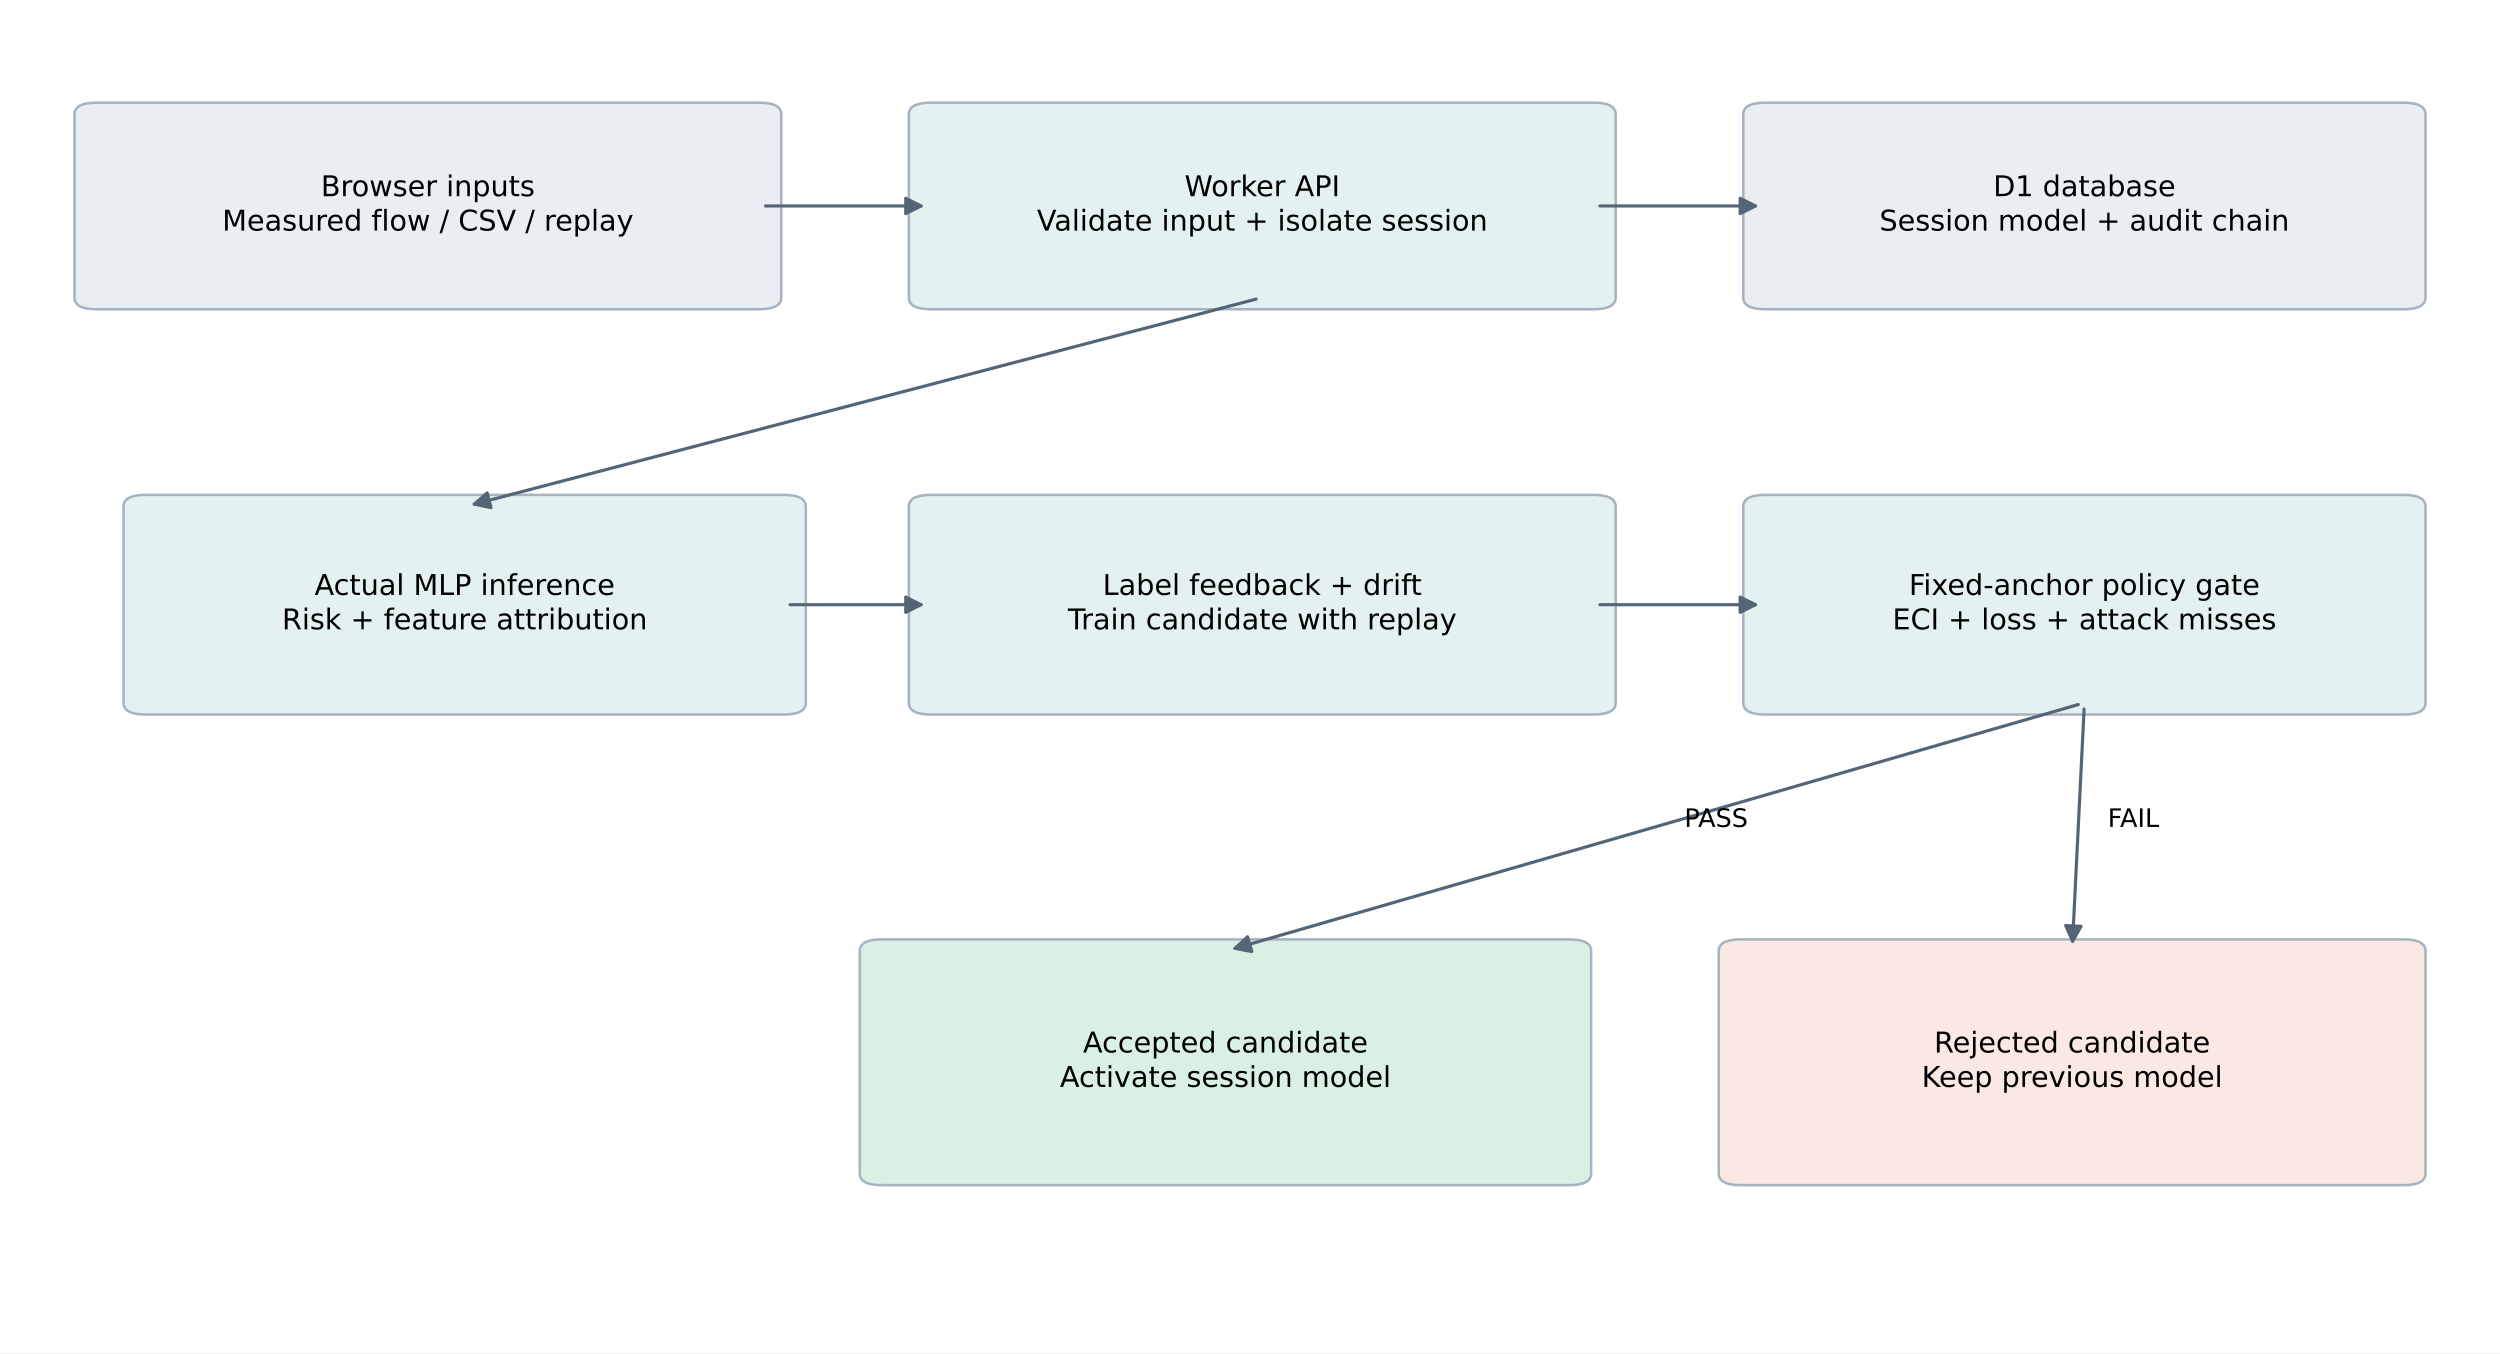
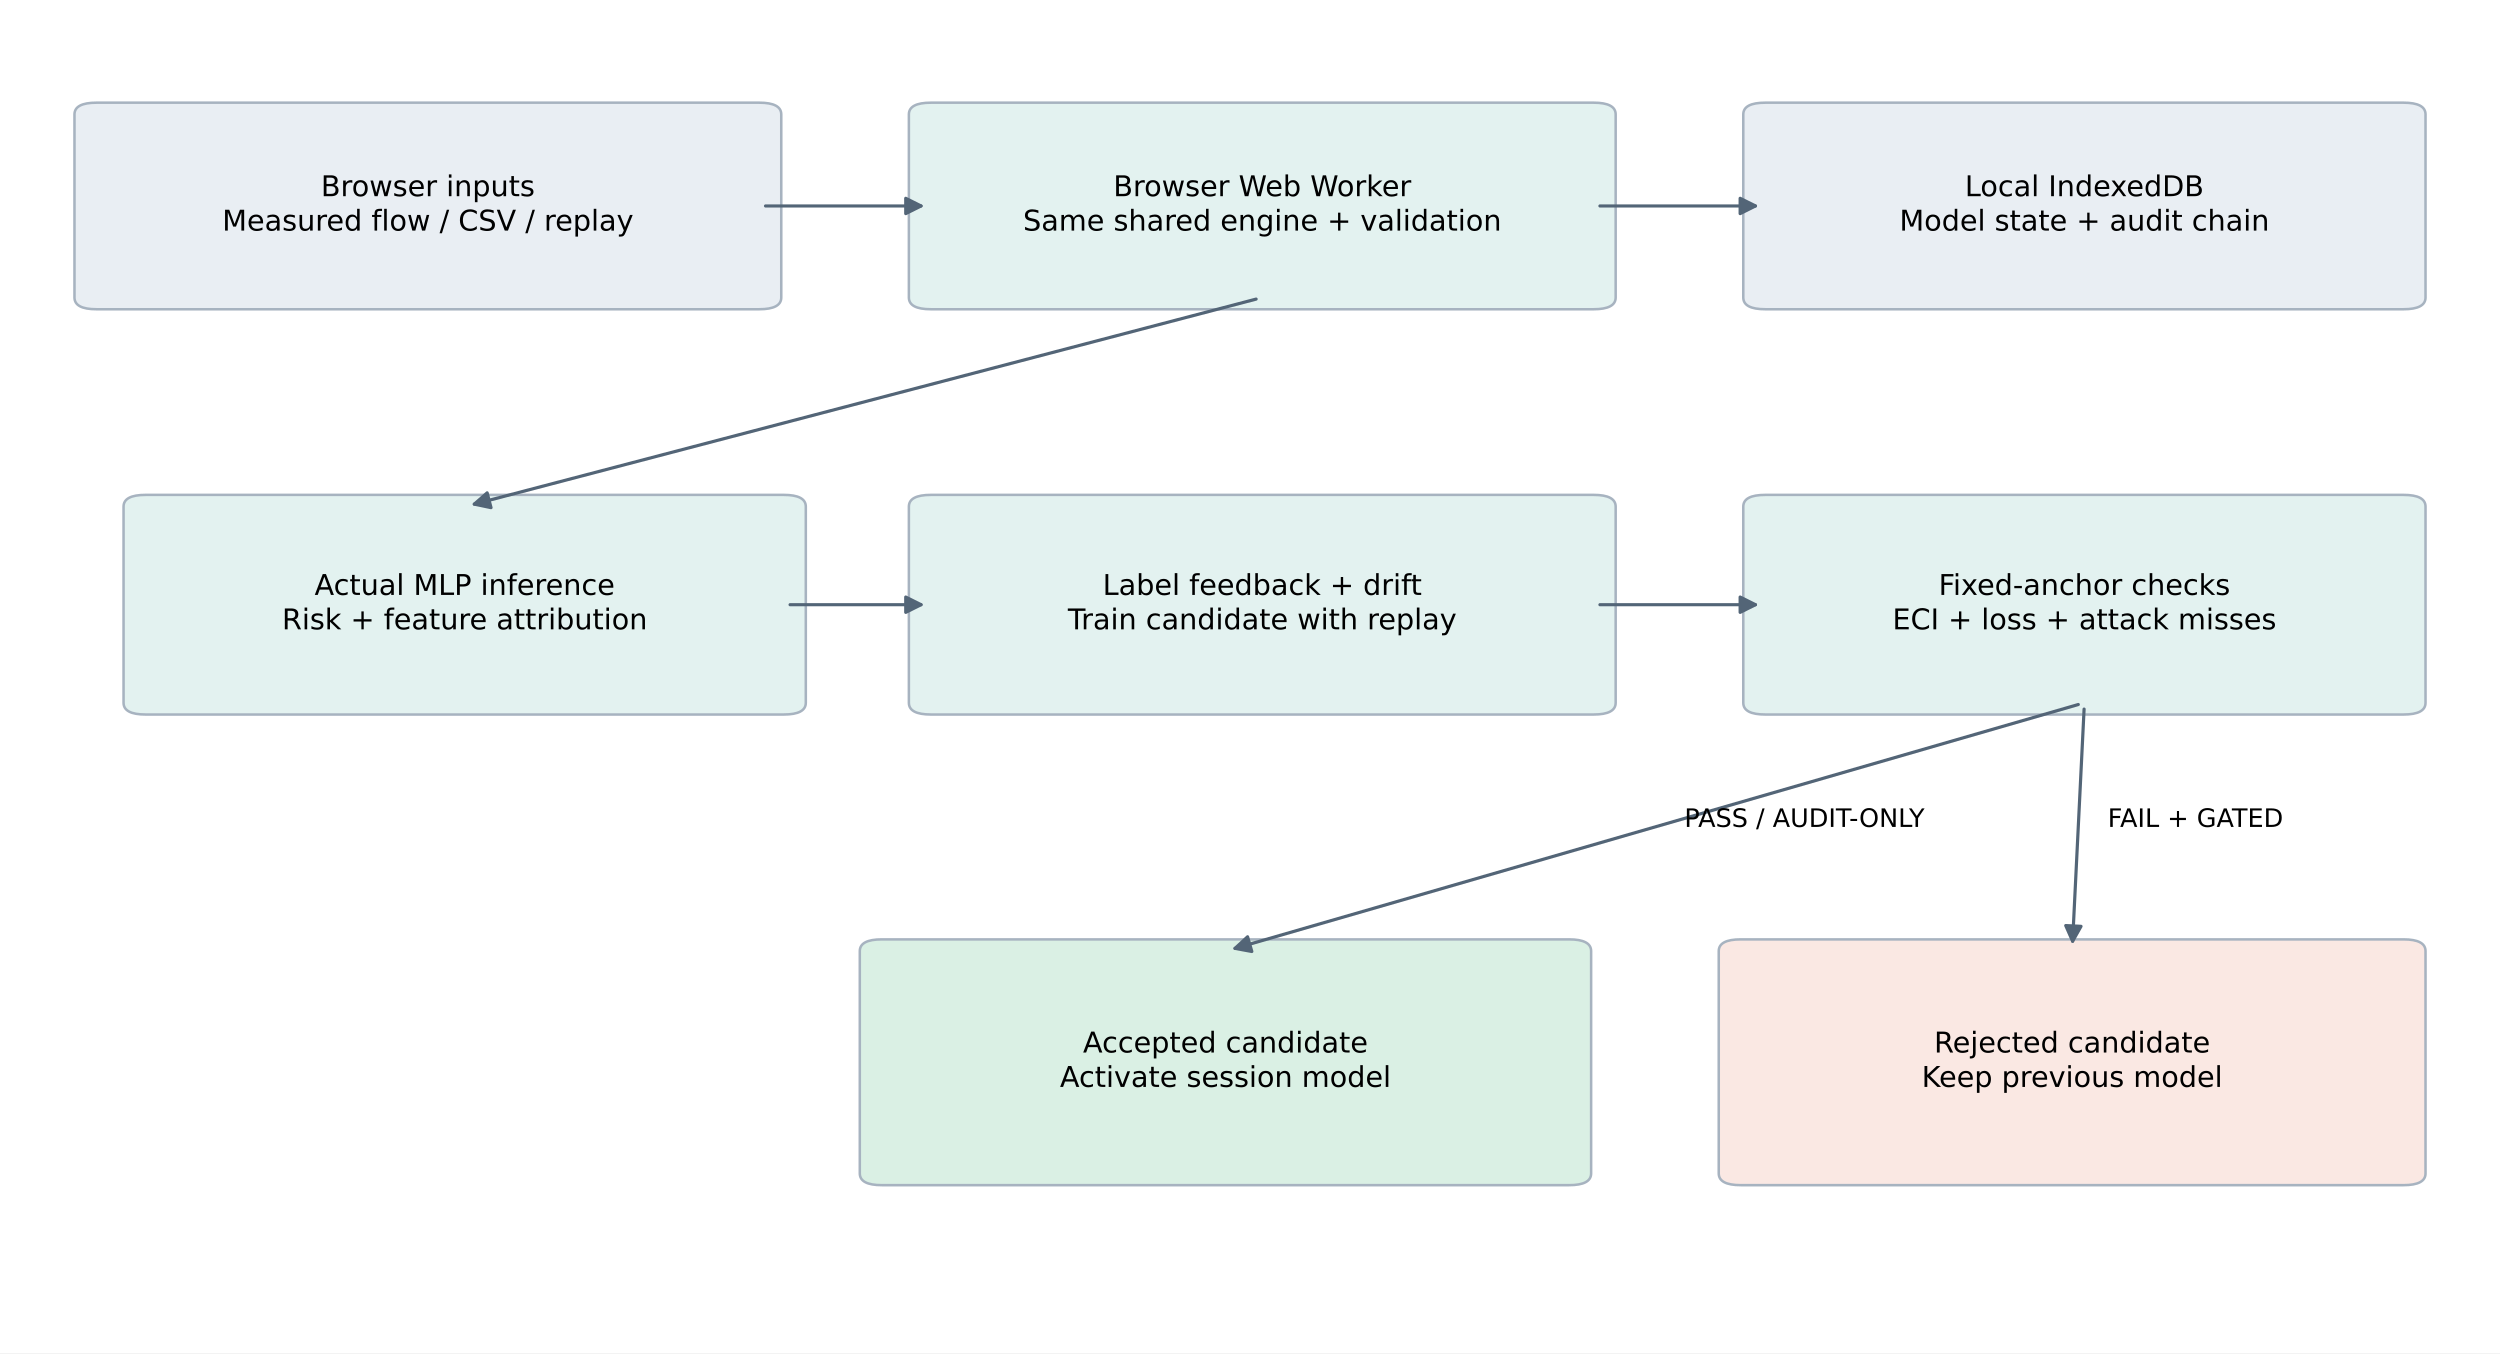
<svg xmlns="http://www.w3.org/2000/svg" width="784.8pt" height="424.8pt" viewBox="0 0 784.8 424.8" version="1.1">
  <defs>
    <style type="text/css">*{stroke-linejoin: round; stroke-linecap: butt}</style>
  </defs>
  <g id="figure_1">
    <g id="patch_1">
      <path d="M 0 424.8  L 784.8 424.8  L 784.8 0  L 0 0  z " style="fill: #ffffff" />
    </g>
    <g id="axes_1">
      <g id="patch_2">
-         <path d="M 30.312 97.078  L 238.32 97.078  Q 245.254 97.078 245.254 93.384  L 245.254 35.928  Q 245.254 32.234 238.32 32.234  L 30.312 32.234  Q 23.378 32.234 23.378 35.928  L 23.378 93.384  Q 23.378 97.078 30.312 97.078  z " clip-path="url(#pd35fb221d9)" style="fill: #e9eef3; stroke: #a7b3c0; stroke-width: 0.8; stroke-linejoin: miter" />
+         <path d="M 30.312 97.078  L 238.32 97.078  Q 245.254 97.078 245.254 93.384  L 245.254 35.928  Q 245.254 32.234 238.32 32.234  L 30.312 32.234  Q 23.378 32.234 23.378 35.928  L 23.378 93.384  Q 23.378 97.078 30.312 97.078  z " clip-path="url(#pdf1b5610ef)" style="fill: #e9eef3; stroke: #a7b3c0; stroke-width: 0.8; stroke-linejoin: miter" />
      </g>
      <g id="patch_3">
-         <path d="M 292.248 97.078  L 500.256 97.078  Q 507.19 97.078 507.19 93.384  L 507.19 35.928  Q 507.19 32.234 500.256 32.234  L 292.248 32.234  Q 285.314 32.234 285.314 35.928  L 285.314 93.384  Q 285.314 97.078 292.248 97.078  z " clip-path="url(#pd35fb221d9)" style="fill: #e3f2f0; stroke: #a7b3c0; stroke-width: 0.8; stroke-linejoin: miter" />
+         <path d="M 292.248 97.078  L 500.256 97.078  Q 507.19 97.078 507.19 93.384  L 507.19 35.928  Q 507.19 32.234 500.256 32.234  L 292.248 32.234  Q 285.314 32.234 285.314 35.928  L 285.314 93.384  Q 285.314 97.078 292.248 97.078  z " clip-path="url(#pdf1b5610ef)" style="fill: #e3f2f0; stroke: #a7b3c0; stroke-width: 0.8; stroke-linejoin: miter" />
      </g>
      <g id="patch_4">
-         <path d="M 554.184 97.078  L 754.488 97.078  Q 761.422 97.078 761.422 93.384  L 761.422 35.928  Q 761.422 32.234 754.488 32.234  L 554.184 32.234  Q 547.25 32.234 547.25 35.928  L 547.25 93.384  Q 547.25 97.078 554.184 97.078  z " clip-path="url(#pd35fb221d9)" style="fill: #e9eef3; stroke: #a7b3c0; stroke-width: 0.8; stroke-linejoin: miter" />
+         <path d="M 554.184 97.078  L 754.488 97.078  Q 761.422 97.078 761.422 93.384  L 761.422 35.928  Q 761.422 32.234 754.488 32.234  L 554.184 32.234  Q 547.25 32.234 547.25 35.928  L 547.25 93.384  Q 547.25 97.078 554.184 97.078  z " clip-path="url(#pdf1b5610ef)" style="fill: #e9eef3; stroke: #a7b3c0; stroke-width: 0.8; stroke-linejoin: miter" />
      </g>
      <g id="patch_5">
-         <path d="M 45.72 224.302  L 246.024 224.302  Q 252.958 224.302 252.958 220.608  L 252.958 159.048  Q 252.958 155.354 246.024 155.354  L 45.72 155.354  Q 38.786 155.354 38.786 159.048  L 38.786 220.608  Q 38.786 224.302 45.72 224.302  z " clip-path="url(#pd35fb221d9)" style="fill: #e3f2f0; stroke: #a7b3c0; stroke-width: 0.8; stroke-linejoin: miter" />
+         <path d="M 45.72 224.302  L 246.024 224.302  Q 252.958 224.302 252.958 220.608  L 252.958 159.048  Q 252.958 155.354 246.024 155.354  L 45.72 155.354  Q 38.786 155.354 38.786 159.048  L 38.786 220.608  Q 38.786 224.302 45.72 224.302  z " clip-path="url(#pdf1b5610ef)" style="fill: #e3f2f0; stroke: #a7b3c0; stroke-width: 0.8; stroke-linejoin: miter" />
      </g>
      <g id="patch_6">
-         <path d="M 292.248 224.302  L 500.256 224.302  Q 507.19 224.302 507.19 220.608  L 507.19 159.048  Q 507.19 155.354 500.256 155.354  L 292.248 155.354  Q 285.314 155.354 285.314 159.048  L 285.314 220.608  Q 285.314 224.302 292.248 224.302  z " clip-path="url(#pd35fb221d9)" style="fill: #e3f2f0; stroke: #a7b3c0; stroke-width: 0.8; stroke-linejoin: miter" />
+         <path d="M 292.248 224.302  L 500.256 224.302  Q 507.19 224.302 507.19 220.608  L 507.19 159.048  Q 507.19 155.354 500.256 155.354  L 292.248 155.354  Q 285.314 155.354 285.314 159.048  L 285.314 220.608  Q 285.314 224.302 292.248 224.302  z " clip-path="url(#pdf1b5610ef)" style="fill: #e3f2f0; stroke: #a7b3c0; stroke-width: 0.8; stroke-linejoin: miter" />
      </g>
      <g id="patch_7">
-         <path d="M 554.184 224.302  L 754.488 224.302  Q 761.422 224.302 761.422 220.608  L 761.422 159.048  Q 761.422 155.354 754.488 155.354  L 554.184 155.354  Q 547.25 155.354 547.25 159.048  L 547.25 220.608  Q 547.25 224.302 554.184 224.302  z " clip-path="url(#pd35fb221d9)" style="fill: #e3f2f0; stroke: #a7b3c0; stroke-width: 0.8; stroke-linejoin: miter" />
+         <path d="M 554.184 224.302  L 754.488 224.302  Q 761.422 224.302 761.422 220.608  L 761.422 159.048  Q 761.422 155.354 754.488 155.354  L 554.184 155.354  Q 547.25 155.354 547.25 159.048  L 547.25 220.608  Q 547.25 224.302 554.184 224.302  z " clip-path="url(#pdf1b5610ef)" style="fill: #e3f2f0; stroke: #a7b3c0; stroke-width: 0.8; stroke-linejoin: miter" />
      </g>
      <g id="patch_8">
-         <path d="M 276.84 372.046  L 492.552 372.046  Q 499.486 372.046 499.486 368.352  L 499.486 298.584  Q 499.486 294.89 492.552 294.89  L 276.84 294.89  Q 269.906 294.89 269.906 298.584  L 269.906 368.352  Q 269.906 372.046 276.84 372.046  z " clip-path="url(#pd35fb221d9)" style="fill: #daf0e4; stroke: #a7b3c0; stroke-width: 0.8; stroke-linejoin: miter" />
+         <path d="M 276.84 372.046  L 492.552 372.046  Q 499.486 372.046 499.486 368.352  L 499.486 298.584  Q 499.486 294.89 492.552 294.89  L 276.84 294.89  Q 269.906 294.89 269.906 298.584  L 269.906 368.352  Q 269.906 372.046 276.84 372.046  z " clip-path="url(#pdf1b5610ef)" style="fill: #daf0e4; stroke: #a7b3c0; stroke-width: 0.8; stroke-linejoin: miter" />
      </g>
      <g id="patch_9">
-         <path d="M 546.48 372.046  L 754.488 372.046  Q 761.422 372.046 761.422 368.352  L 761.422 298.584  Q 761.422 294.89 754.488 294.89  L 546.48 294.89  Q 539.546 294.89 539.546 298.584  L 539.546 368.352  Q 539.546 372.046 546.48 372.046  z " clip-path="url(#pd35fb221d9)" style="fill: #fae8e3; stroke: #a7b3c0; stroke-width: 0.8; stroke-linejoin: miter" />
+         <path d="M 546.48 372.046  L 754.488 372.046  Q 761.422 372.046 761.422 368.352  L 761.422 298.584  Q 761.422 294.89 754.488 294.89  L 546.48 294.89  Q 539.546 294.89 539.546 298.584  L 539.546 368.352  Q 539.546 372.046 546.48 372.046  z " clip-path="url(#pdf1b5610ef)" style="fill: #fae8e3; stroke: #a7b3c0; stroke-width: 0.8; stroke-linejoin: miter" />
      </g>
      <g id="patch_10">
-         <path d="M 240.318 64.656  Q 265.283 64.656 289.13 64.656  " clip-path="url(#pd35fb221d9)" style="fill: none; stroke: #536577; stroke-linecap: round" />
-         <path d="M 284.33 62.256  L 289.13 64.656  L 284.33 67.056  z " clip-path="url(#pd35fb221d9)" style="fill: #536577; stroke: #536577; stroke-linecap: round" />
+         <path d="M 240.318 64.656  Q 265.283 64.656 289.13 64.656  " clip-path="url(#pdf1b5610ef)" style="fill: none; stroke: #536577; stroke-linecap: round" />
+         <path d="M 284.33 62.256  L 289.13 64.656  L 284.33 67.056  z " clip-path="url(#pdf1b5610ef)" style="fill: #536577; stroke: #536577; stroke-linecap: round" />
      </g>
      <g id="patch_11">
-         <path d="M 502.254 64.656  Q 527.219 64.656 551.066 64.656  " clip-path="url(#pd35fb221d9)" style="fill: none; stroke: #536577; stroke-linecap: round" />
-         <path d="M 546.266 62.256  L 551.066 64.656  L 546.266 67.056  z " clip-path="url(#pd35fb221d9)" style="fill: #536577; stroke: #536577; stroke-linecap: round" />
+         <path d="M 502.254 64.656  Q 527.219 64.656 551.066 64.656  " clip-path="url(#pdf1b5610ef)" style="fill: none; stroke: #536577; stroke-linecap: round" />
+         <path d="M 546.266 62.256  L 551.066 64.656  L 546.266 67.056  z " clip-path="url(#pdf1b5610ef)" style="fill: #536577; stroke: #536577; stroke-linecap: round" />
      </g>
      <g id="patch_12">
-         <path d="M 394.315 93.892  Q 271.062 126.216 148.891 158.256  " clip-path="url(#pd35fb221d9)" style="fill: none; stroke: #536577; stroke-linecap: round" />
-         <path d="M 154.142 159.36  L 148.891 158.256  L 152.925 154.717  z " clip-path="url(#pd35fb221d9)" style="fill: #536577; stroke: #536577; stroke-linecap: round" />
+         <path d="M 394.315 93.892  Q 271.062 126.216 148.891 158.256  " clip-path="url(#pdf1b5610ef)" style="fill: none; stroke: #536577; stroke-linecap: round" />
+         <path d="M 154.142 159.36  L 148.891 158.256  L 152.925 154.717  z " clip-path="url(#pdf1b5610ef)" style="fill: #536577; stroke: #536577; stroke-linecap: round" />
      </g>
      <g id="patch_13">
-         <path d="M 248.024 189.828  Q 269.136 189.828 289.13 189.828  " clip-path="url(#pd35fb221d9)" style="fill: none; stroke: #536577; stroke-linecap: round" />
-         <path d="M 284.33 187.428  L 289.13 189.828  L 284.33 192.228  z " clip-path="url(#pd35fb221d9)" style="fill: #536577; stroke: #536577; stroke-linecap: round" />
+         <path d="M 248.024 189.828  Q 269.136 189.828 289.13 189.828  " clip-path="url(#pdf1b5610ef)" style="fill: none; stroke: #536577; stroke-linecap: round" />
+         <path d="M 284.33 187.428  L 289.13 189.828  L 284.33 192.228  z " clip-path="url(#pdf1b5610ef)" style="fill: #536577; stroke: #536577; stroke-linecap: round" />
      </g>
      <g id="patch_14">
-         <path d="M 502.254 189.828  Q 527.219 189.828 551.066 189.828  " clip-path="url(#pd35fb221d9)" style="fill: none; stroke: #536577; stroke-linecap: round" />
-         <path d="M 546.266 187.428  L 551.066 189.828  L 546.266 192.228  z " clip-path="url(#pd35fb221d9)" style="fill: #536577; stroke: #536577; stroke-linecap: round" />
+         <path d="M 502.254 189.828  Q 527.219 189.828 551.066 189.828  " clip-path="url(#pdf1b5610ef)" style="fill: none; stroke: #536577; stroke-linecap: round" />
+         <path d="M 546.266 187.428  L 551.066 189.828  L 546.266 192.228  z " clip-path="url(#pdf1b5610ef)" style="fill: #536577; stroke: #536577; stroke-linecap: round" />
      </g>
      <g id="patch_15">
-         <path d="M 652.415 221.164  Q 519.517 259.596 387.694 297.717  " clip-path="url(#pd35fb221d9)" style="fill: none; stroke: #536577; stroke-linecap: round" />
-         <path d="M 392.972 298.689  L 387.694 297.717  L 391.638 294.078  z " clip-path="url(#pd35fb221d9)" style="fill: #536577; stroke: #536577; stroke-linecap: round" />
+         <path d="M 652.415 221.164  Q 519.517 259.596 387.694 297.717  " clip-path="url(#pdf1b5610ef)" style="fill: none; stroke: #536577; stroke-linecap: round" />
+         <path d="M 392.972 298.689  L 387.694 297.717  L 391.638 294.078  z " clip-path="url(#pdf1b5610ef)" style="fill: #536577; stroke: #536577; stroke-linecap: round" />
      </g>
      <g id="patch_16">
-         <path d="M 654.237 222.602  Q 652.41 259.594 650.638 295.469  " clip-path="url(#pd35fb221d9)" style="fill: none; stroke: #536577; stroke-linecap: round" />
-         <path d="M 653.272 290.793  L 650.638 295.469  L 648.478 290.556  z " clip-path="url(#pd35fb221d9)" style="fill: #536577; stroke: #536577; stroke-linecap: round" />
+         <path d="M 654.237 222.602  Q 652.41 259.594 650.638 295.469  " clip-path="url(#pdf1b5610ef)" style="fill: none; stroke: #536577; stroke-linecap: round" />
+         <path d="M 653.272 290.793  L 650.638 295.469  L 648.478 290.556  z " clip-path="url(#pdf1b5610ef)" style="fill: #536577; stroke: #536577; stroke-linecap: round" />
      </g>
      <g id="text_1">
        <text style="font-size: 9px; font-family: 'DejaVu Sans'" transform="translate(100.7319 61.59301)">Browser inputs</text>
        <text style="font-size: 9px; font-family: 'DejaVu Sans'" transform="translate(69.75858 72.39547)">Measured flow / CSV / replay</text>
      </g>
      <g id="text_2">
-         <text style="font-size: 9px; font-family: 'DejaVu Sans'" transform="translate(371.8493 61.59301)">Worker API</text>
-         <text style="font-size: 9px; font-family: 'DejaVu Sans'" transform="translate(325.5057 72.39547)">Validate input + isolate session</text>
+         <text style="font-size: 9px; font-family: 'DejaVu Sans'" transform="translate(349.4921 61.59301)">Browser Web Worker</text>
+         <text style="font-size: 9px; font-family: 'DejaVu Sans'" transform="translate(321.1597 72.39547)">Same shared engine + validation</text>
      </g>
      <g id="text_3">
-         <text style="font-size: 9px; font-family: 'DejaVu Sans'" transform="translate(625.7139 61.59301)">D1 database</text>
-         <text style="font-size: 9px; font-family: 'DejaVu Sans'" transform="translate(589.9958 72.39547)">Session model + audit chain</text>
+         <text style="font-size: 9px; font-family: 'DejaVu Sans'" transform="translate(616.8123 61.59301)">Local IndexedDB</text>
+         <text style="font-size: 9px; font-family: 'DejaVu Sans'" transform="translate(596.267 72.39547)">Model state + audit chain</text>
      </g>
      <g id="text_4">
        <text style="font-size: 9px; font-family: 'DejaVu Sans'" transform="translate(98.74083 186.765)">Actual MLP inference</text>
        <text style="font-size: 9px; font-family: 'DejaVu Sans'" transform="translate(88.52302 197.5675)">Risk + feature attribution</text>
      </g>
      <g id="text_5">
        <text style="font-size: 9px; font-family: 'DejaVu Sans'" transform="translate(346.1501 186.765)">Label feedback + drift</text>
        <text style="font-size: 9px; font-family: 'DejaVu Sans'" transform="translate(335.2327 197.5675)">Train candidate with replay</text>
      </g>
      <g id="text_6">
-         <text style="font-size: 9px; font-family: 'DejaVu Sans'" transform="translate(599.256 186.765)">Fixed-anchor policy gate</text>
+         <text style="font-size: 9px; font-family: 'DejaVu Sans'" transform="translate(608.5626 186.765)">Fixed-anchor checks</text>
        <text style="font-size: 9px; font-family: 'DejaVu Sans'" transform="translate(594.0796 197.5675)">ECI + loss + attack misses</text>
      </g>
      <g id="text_7">
        <text style="font-size: 9px; font-family: 'DejaVu Sans'" transform="translate(339.9639 330.405)">Accepted candidate</text>
        <text style="font-size: 9px; font-family: 'DejaVu Sans'" transform="translate(332.7238 341.2075)">Activate session model</text>
      </g>
      <g id="text_8">
        <text style="font-size: 9px; font-family: 'DejaVu Sans'" transform="translate(607.1385 330.405)">Rejected candidate</text>
        <text style="font-size: 9px; font-family: 'DejaVu Sans'" transform="translate(603.2502 341.2075)">Keep previous model</text>
      </g>
      <g id="text_9">
-         <text style="font-size: 8px; font-family: 'DejaVu Sans'; text-anchor: start" x="528.761" y="259.596" transform="rotate(-0 528.7608 259.596)">PASS</text>
+         <text style="font-size: 8px; font-family: 'DejaVu Sans'; text-anchor: start" x="528.761" y="259.596" transform="rotate(-0 528.7608 259.596)">PASS / AUDIT-ONLY</text>
      </g>
      <g id="text_10">
-         <text style="font-size: 8px; font-family: 'DejaVu Sans'; text-anchor: start" x="661.655" y="259.596" transform="rotate(-0 661.6548 259.596)">FAIL</text>
+         <text style="font-size: 8px; font-family: 'DejaVu Sans'; text-anchor: start" x="661.655" y="259.596" transform="rotate(-0 661.6548 259.596)">FAIL + GATED</text>
      </g>
    </g>
  </g>
  <defs>
-     <clipPath id="pd35fb221d9">
+     <clipPath id="pdf1b5610ef">
      <rect x="7.2" y="7.2" width="770.4" height="410.4" />
    </clipPath>
  </defs>
</svg>
